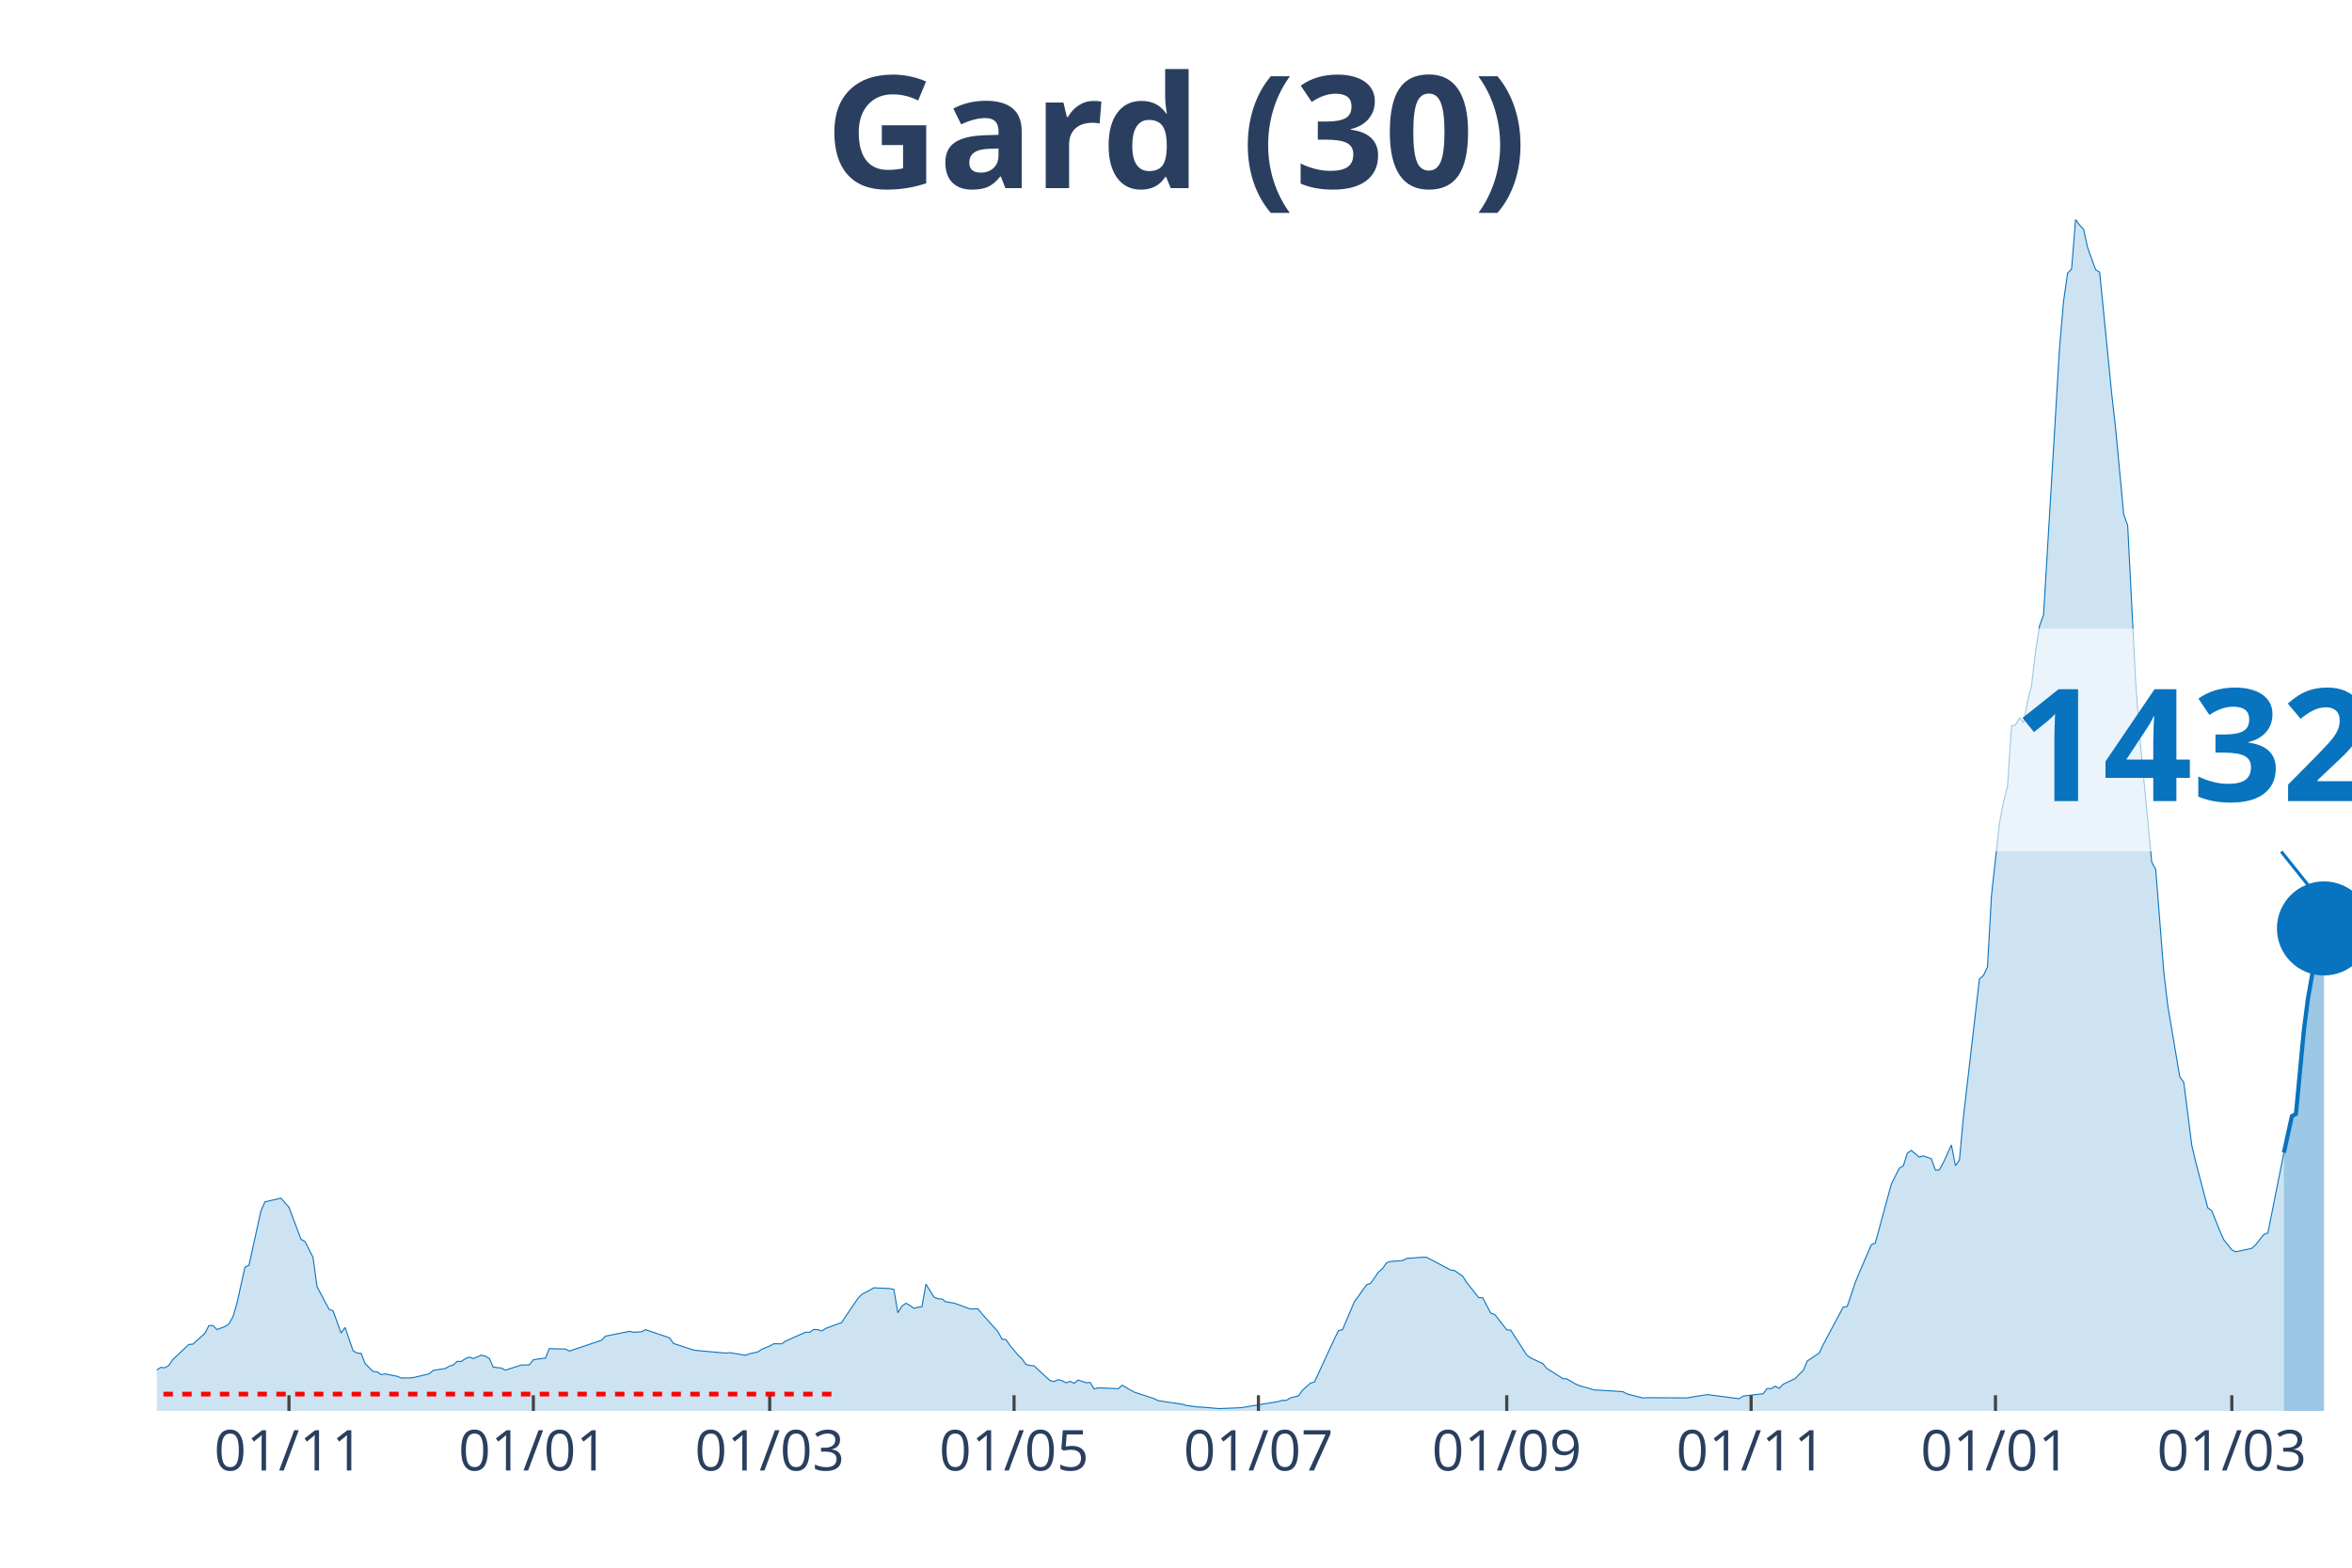
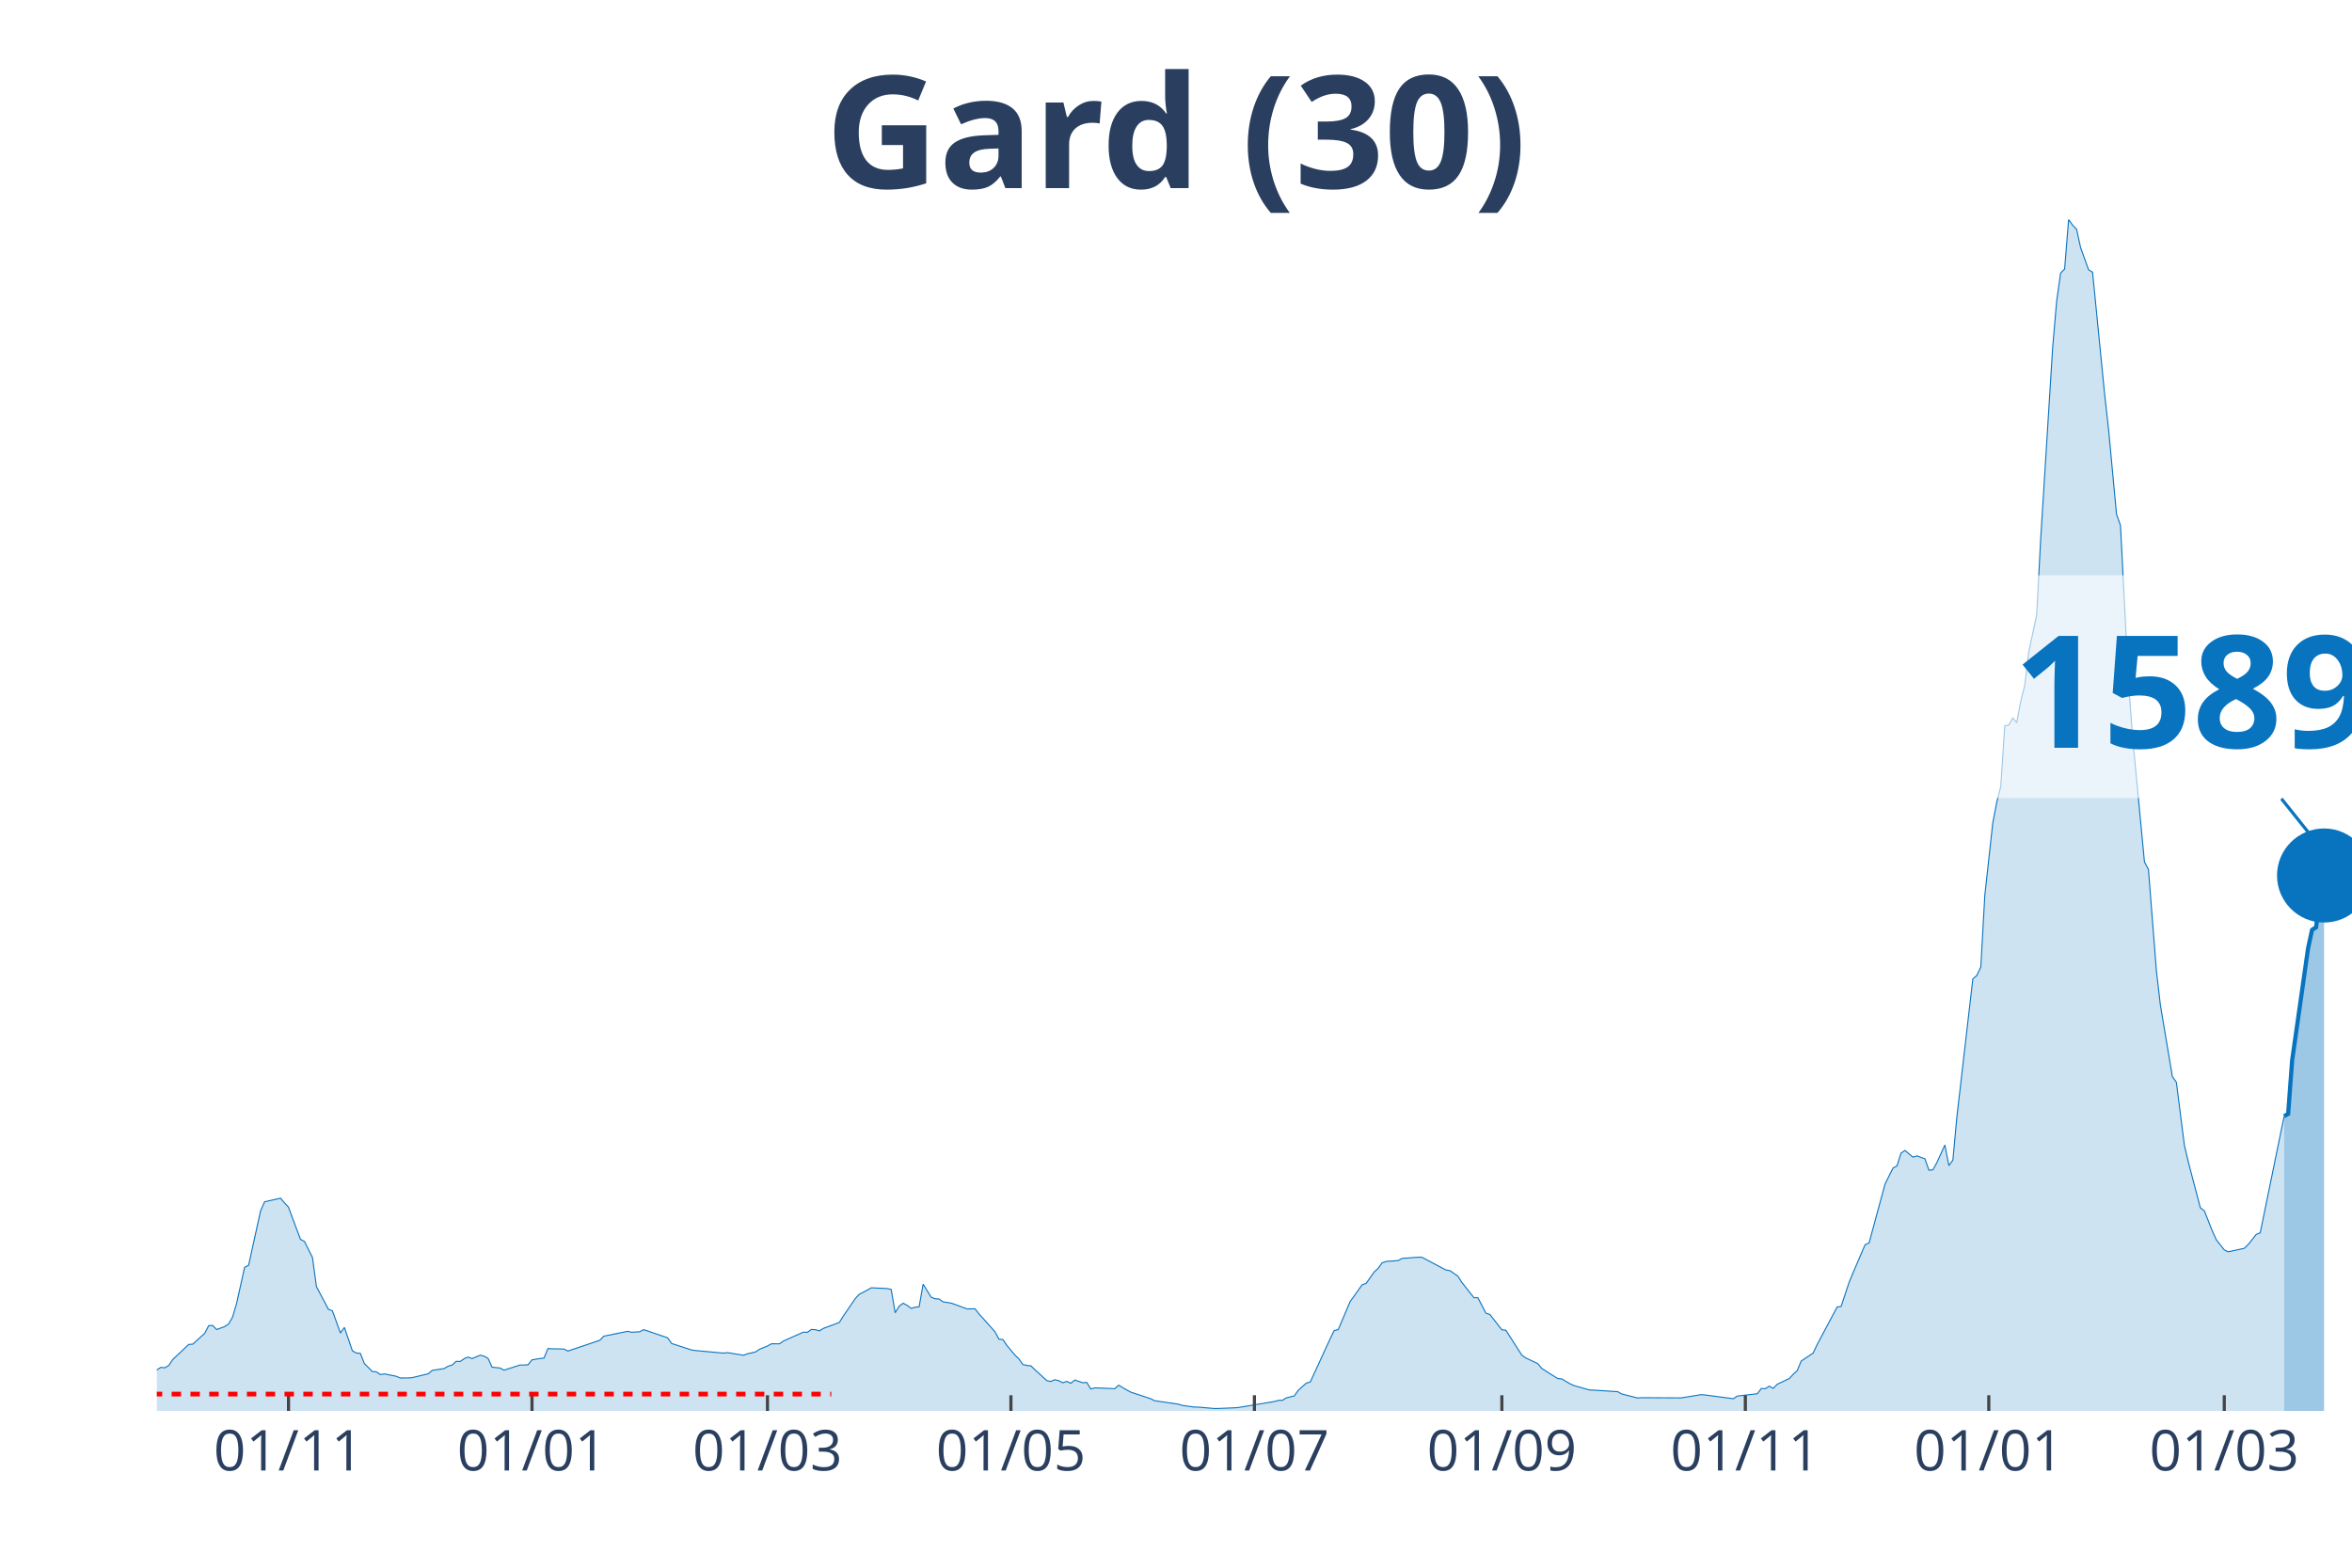
<svg xmlns="http://www.w3.org/2000/svg" class="main-svg" width="1125" height="750" style="" viewBox="0 0 750 500">
  <rect x="0" y="0" width="750" height="500" style="fill: rgb(0, 0, 0); fill-opacity: 0;" />
-   <defs id="defs-09ddb9">
+   <defs id="defs-a2aa6d">
    <g class="clips">
-       <clipPath id="clip09ddb9xyplot" class="plotclip">
+       <clipPath id="clipa2aa6dxyplot" class="plotclip">
        <rect width="700" height="380" />
      </clipPath>
-       <clipPath class="axesclip" id="clip09ddb9x">
+       <clipPath class="axesclip" id="clipa2aa6dx">
        <rect x="50" y="0" width="700" height="500" />
      </clipPath>
-       <clipPath class="axesclip" id="clip09ddb9y">
+       <clipPath class="axesclip" id="clipa2aa6dy">
        <rect x="0" y="70" width="750" height="380" />
      </clipPath>
-       <clipPath class="axesclip" id="clip09ddb9xy">
+       <clipPath class="axesclip" id="clipa2aa6dxy">
        <rect x="50" y="70" width="700" height="380" />
      </clipPath>
    </g>
    <g class="gradients" />
  </defs>
  <g class="bglayer">
    <rect class="bg" x="50" y="70" width="700" height="380" style="fill: rgb(0, 0, 0); fill-opacity: 0; stroke-width: 0;" />
  </g>
  <g class="layer-below">
    <g class="imagelayer" />
    <g class="shapelayer" />
  </g>
  <g class="cartesianlayer">
    <g class="subplot xy">
      <g class="layer-subplot">
        <g class="shapelayer" />
        <g class="imagelayer" />
      </g>
      <g class="gridlayer">
        <g class="x">
-           <path class="xgrid crisp" transform="translate(92.15,0)" d="M0,70v380" style="stroke: rgb(255, 255, 255); stroke-opacity: 1; stroke-width: 1px;" />
-           <path class="xgrid crisp" transform="translate(170.07,0)" d="M0,70v380" style="stroke: rgb(255, 255, 255); stroke-opacity: 1; stroke-width: 1px;" />
-           <path class="xgrid crisp" transform="translate(245.44,0)" d="M0,70v380" style="stroke: rgb(255, 255, 255); stroke-opacity: 1; stroke-width: 1px;" />
-           <path class="xgrid crisp" transform="translate(323.36,0)" d="M0,70v380" style="stroke: rgb(255, 255, 255); stroke-opacity: 1; stroke-width: 1px;" />
-           <path class="xgrid crisp" transform="translate(401.28,0)" d="M0,70v380" style="stroke: rgb(255, 255, 255); stroke-opacity: 1; stroke-width: 1px;" />
-           <path class="xgrid crisp" transform="translate(480.47,0)" d="M0,70v380" style="stroke: rgb(255, 255, 255); stroke-opacity: 1; stroke-width: 1px;" />
-           <path class="xgrid crisp" transform="translate(558.39,0)" d="M0,70v380" style="stroke: rgb(255, 255, 255); stroke-opacity: 1; stroke-width: 1px;" />
-           <path class="xgrid crisp" transform="translate(636.31,0)" d="M0,70v380" style="stroke: rgb(255, 255, 255); stroke-opacity: 1; stroke-width: 1px;" />
-           <path class="xgrid crisp" transform="translate(711.68,0)" d="M0,70v380" style="stroke: rgb(255, 255, 255); stroke-opacity: 1; stroke-width: 1px;" />
+           <path class="xgrid crisp" transform="translate(92,0)" d="M0,70v380" style="stroke: rgb(255, 255, 255); stroke-opacity: 1; stroke-width: 1px;" />
+           <path class="xgrid crisp" transform="translate(169.64,0)" d="M0,70v380" style="stroke: rgb(255, 255, 255); stroke-opacity: 1; stroke-width: 1px;" />
+           <path class="xgrid crisp" transform="translate(244.73,0)" d="M0,70v380" style="stroke: rgb(255, 255, 255); stroke-opacity: 1; stroke-width: 1px;" />
+           <path class="xgrid crisp" transform="translate(322.36,0)" d="M0,70v380" style="stroke: rgb(255, 255, 255); stroke-opacity: 1; stroke-width: 1px;" />
+           <path class="xgrid crisp" transform="translate(400,0)" d="M0,70v380" style="stroke: rgb(255, 255, 255); stroke-opacity: 1; stroke-width: 1px;" />
+           <path class="xgrid crisp" transform="translate(478.91,0)" d="M0,70v380" style="stroke: rgb(255, 255, 255); stroke-opacity: 1; stroke-width: 1px;" />
+           <path class="xgrid crisp" transform="translate(556.55,0)" d="M0,70v380" style="stroke: rgb(255, 255, 255); stroke-opacity: 1; stroke-width: 1px;" />
+           <path class="xgrid crisp" transform="translate(634.18,0)" d="M0,70v380" style="stroke: rgb(255, 255, 255); stroke-opacity: 1; stroke-width: 1px;" />
+           <path class="xgrid crisp" transform="translate(709.27,0)" d="M0,70v380" style="stroke: rgb(255, 255, 255); stroke-opacity: 1; stroke-width: 1px;" />
        </g>
        <g class="y" />
      </g>
      <g class="zerolinelayer" />
      <path class="xlines-below" />
      <path class="ylines-below" />
      <g class="overlines-below" />
      <g class="xaxislayer-below" />
      <g class="yaxislayer-below" />
      <g class="overaxes-below" />
-       <g class="plot" transform="translate(50, 70)" clip-path="url('#clip09ddb9xyplot')">
+       <g class="plot" transform="translate(50, 70)" clip-path="url('#clipa2aa6dxyplot')">
        <g class="scatterlayer mlayer">
-           <g class="trace scatter tracecaee82" style="stroke-miterlimit: 2;">
+           <g class="trace scatter traced590eb" style="stroke-miterlimit: 2;">
            <g class="fills">
              <g>
-                 <path class="js-fill" d="M678.28,380L-173.72,380L-173.72,379.01L-155.84,379.57L-154.56,379.66L-141.79,378.15L-140.51,378.16L-77.92,378.82L-76.64,378.79L-35.77,372.65L-34.49,372.45L-19.16,370.58L-17.88,370.08L-11.5,368.24L-10.22,368.37L-7.66,368.6L-6.39,368.4L-2.55,368.93L-1.28,367.77L1.28,366.11L2.55,366.24L3.83,365.5L5.11,363.61L10.22,358.8L11.5,358.71L15.33,355.26L16.61,352.8L17.88,352.74L19.16,354.05L21.72,353.1L22.99,352.27L24.27,350.02L25.55,345.7L28.1,334.18L29.38,333.57L33.21,316.2L34.49,313.3L39.6,312.15L40.88,313.65L42.15,315.02L43.43,318.48L45.99,325.27L47.26,325.96L49.82,331.06L51.09,340.36L54.93,347.58L56.2,348.06L58.76,355.15L60.04,353.37L62.59,360.81L63.87,361.54L65.15,361.64L66.42,364.87L68.98,367.44L70.26,367.53L71.53,368.4L72.81,368.2L76.64,368.95L77.92,369.49L80.47,369.48L81.75,369.38L86.86,368.16L88.14,367.07L91.97,366.48L93.25,365.73L94.53,365.36L95.8,364.18L97.08,364.24L98.36,363.34L99.64,362.83L100.91,363.31L103.47,362.23L104.74,362.53L106.02,363.25L107.3,366.05L109.85,366.32L111.13,367L116.24,365.36L117.52,365.36L118.8,365.29L120.07,363.71L122.63,363.29L123.91,363.16L125.18,360.11L126.46,360.18L130.29,360.26L131.57,360.91L141.79,357.47L143.07,356.15L150.73,354.61L152.01,354.91L154.56,354.75L155.84,354.08L163.5,356.69L164.78,358.5L171.17,360.57L172.45,360.75L181.39,361.56L182.66,361.41L187.77,362.25L189.05,361.77L191.61,361.2L192.88,360.35L195.44,359.29L196.72,358.59L199.27,358.6L200.55,357.71L206.93,354.87L208.21,354.94L209.49,354.01L210.77,354.09L212.04,354.48L213.32,353.69L218.43,351.78L219.71,349.76L223.54,344.16L224.82,342.8L227.37,341.48L228.65,340.73L233.76,340.97L235.04,341.26L236.31,348.7L237.59,346.59L238.87,345.65L240.15,346.33L241.42,347.3L242.7,346.92L243.98,346.79L245.26,339.57L247.81,343.7L249.09,344.22L250.36,344.3L251.64,345.21L254.2,345.61L255.47,346.05L259.31,347.46L260.58,347.45L261.86,347.43L263.14,349.04L268.25,354.75L269.53,357.12L270.8,357.24L272.08,359.13L274.64,362.19L275.91,363.41L277.19,365.2L278.47,365.49L279.74,365.62L281.02,366.84L284.85,370.34L286.13,370.61L287.41,370.04L288.69,370.37L289.96,371.03L291.24,370.56L292.52,371.19L293.8,370.15L296.35,371.01L297.63,370.91L298.91,373L300.18,372.64L304.01,372.79L305.29,372.85L306.57,372.92L307.85,371.8L310.4,373.3L311.68,374L318.07,376.1L319.34,376.74L327.01,377.86L328.28,378.26L332.12,378.77L333.39,378.79L338.5,379.24L339.78,379.22L344.89,379.01L346.17,378.91L357.66,377L358.94,376.63L360.22,376.63L361.5,375.84L364.05,375.21L365.33,373.4L367.88,371.14L369.16,370.77L374.27,359.7L375.55,356.95L376.82,354.37L378.1,354.08L381.93,345.06L383.21,343.34L385.77,339.75L387.04,339.32L389.6,335.69L390.88,334.56L392.15,332.75L393.43,332.32L397.26,332.05L398.54,331.36L403.65,330.98L404.93,331L412.59,335.06L413.87,335.26L416.42,337.04L417.7,339.04L421.53,343.89L422.81,343.9L425.36,348.82L426.64,349.24L430.47,354.12L431.75,354.26L436.86,362.2L438.14,363.12L441.97,364.9L443.25,366.46L448.36,369.68L449.64,369.78L452.19,371.3L453.47,371.89L458.58,373.34L459.85,373.37L467.52,373.86L468.8,374.57L473.91,375.88L475.18,375.78L487.96,375.85L489.23,375.62L494.34,374.8L495.62,374.93L504.56,376.11L505.84,375.26L512.23,374.52L513.5,372.85L514.78,372.91L516.06,372.11L517.34,372.79L518.61,371.49L522.45,369.67L523.72,368.32L525,367.14L526.28,364.1L530.11,361.54L531.39,358.83L537.77,346.86L539.05,346.67L541.61,338.99L542.88,335.92L546.72,326.99L547.99,326.45L553.1,307.66L554.38,305.09L555.66,302.56L556.93,301.83L558.21,297.79L559.49,296.92L562.04,299.06L563.32,298.65L565.88,299.59L567.15,303.22L568.43,303.12L569.71,300.76L572.26,295.19L573.54,301.76L574.82,300.02L576.09,286.27L581.2,242.21L582.48,241.12L583.76,238.38L585.04,215.58L587.59,192.48L588.87,185.8L590.15,180.84L591.42,161.5L592.7,161.23L593.98,158.98L595.26,160.47L596.53,153.72L597.81,148.61L599.09,137.98L600.36,129.59L601.64,126.15L606.75,40.82L608.03,26.04L609.31,17.08L610.58,15.82L611.86,0L613.14,1.81L614.42,3.13L615.69,8.96L618.25,16.03L619.53,16.81L623.36,55.43L624.64,66.81L627.19,94.01L628.47,97.59L631.02,147.55L632.3,164.73L636.13,204.91L637.41,207.3L639.96,239.76L641.24,250.65L645.07,273.38L646.35,275.18L648.91,295.27L650.18,300.66L654.01,315.21L655.29,316.17L657.85,322.59L659.12,325.41L661.68,328.64L662.96,329.25L668.07,328.14L669.34,326.92L671.9,323.71L673.18,323.2L678.28,297.64" style="fill: rgb(8, 115, 191); fill-opacity: 0.2; stroke-width: 0;" />
+                 <path class="js-fill" d="M678.36,380L-173.09,380L-173.09,379.01L-155.27,379.57L-154,379.66L-141.27,378.15L-140,378.16L-77.64,378.82L-76.36,378.79L-34.36,372.45L-33.09,372.31L-17.82,370.08L-16.55,369.65L-14,368.7L-12.73,368.32L-5.09,368.6L-3.82,368.72L-2.55,368.93L-1.27,367.77L1.27,366.11L2.55,366.24L3.82,365.5L5.09,363.61L10.18,358.8L11.45,358.71L15.27,355.26L16.55,352.8L17.82,352.74L19.09,354.05L21.64,353.1L22.91,352.27L24.18,350.02L25.45,345.7L28,334.18L29.27,333.57L33.09,316.2L34.36,313.3L39.45,312.15L40.73,313.65L42,315.02L43.27,318.48L45.82,325.27L47.09,325.96L49.64,331.06L50.91,340.36L54.73,347.58L56,348.06L58.55,355.15L59.82,353.37L62.36,360.81L63.64,361.54L64.91,361.64L66.18,364.87L68.73,367.44L70,367.53L71.27,368.4L72.55,368.2L76.36,368.95L77.64,369.49L80.18,369.48L81.45,369.38L86.55,368.16L87.82,367.07L91.64,366.48L92.91,365.73L94.18,365.36L95.45,364.18L96.73,364.24L98,363.34L99.27,362.83L100.55,363.31L103.09,362.23L104.36,362.53L105.64,363.25L106.91,366.05L109.45,366.32L110.73,367L115.82,365.36L117.09,365.36L118.36,365.29L119.64,363.71L122.18,363.29L123.45,363.16L124.73,360.11L126,360.18L129.82,360.26L131.09,360.91L141.27,357.47L142.55,356.15L150.18,354.61L151.45,354.91L154,354.75L155.27,354.08L162.91,356.69L164.18,358.5L170.55,360.57L171.82,360.75L180.73,361.56L182,361.41L187.09,362.25L188.36,361.77L190.91,361.2L192.18,360.35L194.73,359.29L196,358.59L198.55,358.6L199.82,357.71L206.18,354.87L207.45,354.94L208.73,354.01L210,354.09L211.27,354.48L212.55,353.69L217.64,351.78L218.91,349.76L222.73,344.16L224,342.8L226.55,341.48L227.82,340.73L232.91,340.97L234.18,341.26L235.45,348.7L236.73,346.59L238,345.65L239.27,346.33L240.55,347.3L241.82,346.92L243.09,346.79L244.36,339.57L246.91,343.7L248.18,344.22L249.45,344.3L250.73,345.21L253.27,345.61L254.55,346.05L258.36,347.46L259.64,347.45L260.91,347.43L262.18,349.04L267.27,354.75L268.55,357.12L269.82,357.24L271.09,359.13L273.64,362.19L274.91,363.41L276.18,365.2L277.45,365.49L278.73,365.62L280,366.84L283.82,370.34L285.09,370.61L286.36,370.04L287.64,370.37L288.91,371.03L290.18,370.56L291.45,371.19L292.73,370.15L295.27,371.01L296.55,370.91L297.82,373L299.09,372.64L302.91,372.79L304.18,372.85L305.45,372.92L306.73,371.8L309.27,373.3L310.55,374L316.91,376.1L318.18,376.74L325.82,377.86L327.09,378.26L330.91,378.77L332.18,378.79L337.27,379.24L338.55,379.22L343.64,379.01L344.91,378.91L356.36,377L357.64,376.63L358.91,376.63L360.18,375.84L362.73,375.21L364,373.4L366.55,371.14L367.82,370.77L372.91,359.7L374.18,356.95L375.45,354.37L376.73,354.08L380.55,345.06L381.82,343.34L384.36,339.75L385.64,339.32L388.18,335.69L389.45,334.56L390.73,332.75L392,332.32L395.82,332.05L397.09,331.36L402.18,330.98L403.45,331L411.09,335.06L412.36,335.26L414.91,337.04L416.18,339.04L420,343.89L421.27,343.9L423.82,348.82L425.09,349.24L428.91,354.12L430.18,354.26L435.27,362.2L436.55,363.12L440.36,364.9L441.64,366.46L446.73,369.68L448,369.78L450.55,371.3L451.82,371.89L456.91,373.34L458.18,373.37L465.82,373.86L467.09,374.57L472.18,375.88L473.45,375.78L486.18,375.85L487.45,375.62L492.55,374.8L493.82,374.93L502.73,376.11L504,375.26L510.36,374.52L511.64,372.85L512.91,372.91L514.18,372.11L515.45,372.79L516.73,371.49L520.55,369.67L521.82,368.32L523.09,367.14L524.36,364.1L528.18,361.54L529.45,358.83L535.82,346.86L537.09,346.67L539.64,338.99L540.91,335.92L544.73,326.99L546,326.45L551.09,307.66L552.36,305.09L553.64,302.56L554.91,301.83L556.18,297.79L557.45,296.92L560,299.06L561.27,298.65L563.82,299.59L565.09,303.22L566.36,303.12L567.64,300.76L570.18,295.19L571.45,301.76L572.73,300.02L574,286.27L579.09,242.21L580.36,241.12L581.64,238.38L582.91,215.58L585.45,192.48L586.73,185.8L588,180.84L589.27,161.5L590.55,161.23L591.82,158.98L593.09,160.47L594.36,153.72L595.64,148.61L596.91,137.98L599.45,126.15L600.73,101.89L604.55,40.82L605.82,26.04L607.09,17.08L608.36,15.82L609.64,0L610.91,1.81L612.18,3.13L613.45,8.96L616,16.03L617.27,16.81L621.09,55.43L622.36,66.81L624.91,94.01L626.18,97.59L628.73,147.55L630,164.73L633.82,204.91L635.09,207.3L637.64,239.76L638.91,250.65L642.73,273.38L644,275.18L646.55,295.27L647.82,300.66L651.64,315.21L652.91,316.17L655.45,322.59L656.73,325.41L659.27,328.64L660.55,329.25L665.64,328.14L666.91,326.92L669.45,323.71L670.73,323.2L678.36,285.97" style="fill: rgb(8, 115, 191); fill-opacity: 0.2; stroke-width: 0;" />
              </g>
            </g>
            <g class="errorbars" />
            <g class="lines">
-               <path class="js-line" d="M-173.72,379.01L-155.84,379.57L-154.56,379.66L-141.79,378.15L-140.51,378.16L-77.92,378.82L-76.64,378.79L-35.77,372.65L-34.49,372.45L-19.16,370.58L-17.88,370.08L-11.5,368.24L-10.22,368.37L-7.66,368.6L-6.39,368.4L-2.55,368.93L-1.28,367.77L1.28,366.11L2.55,366.24L3.83,365.5L5.11,363.61L10.22,358.8L11.5,358.71L15.33,355.26L16.61,352.8L17.88,352.74L19.16,354.05L21.72,353.1L22.99,352.27L24.27,350.02L25.55,345.7L28.1,334.18L29.38,333.57L33.21,316.2L34.49,313.3L39.6,312.15L40.88,313.65L42.15,315.02L43.43,318.48L45.99,325.27L47.26,325.96L49.82,331.06L51.09,340.36L54.93,347.58L56.2,348.06L58.76,355.15L60.04,353.37L62.59,360.81L63.87,361.54L65.15,361.64L66.42,364.87L68.98,367.44L70.26,367.53L71.53,368.4L72.81,368.2L76.64,368.95L77.92,369.49L80.47,369.48L81.75,369.38L86.86,368.16L88.14,367.07L91.97,366.48L93.25,365.73L94.53,365.36L95.8,364.18L97.08,364.24L98.36,363.34L99.64,362.83L100.91,363.31L103.47,362.23L104.74,362.53L106.02,363.25L107.3,366.05L109.85,366.32L111.13,367L116.24,365.36L117.52,365.36L118.8,365.29L120.07,363.71L122.63,363.29L123.91,363.16L125.18,360.11L126.46,360.18L130.29,360.26L131.57,360.91L141.79,357.47L143.07,356.15L150.73,354.61L152.01,354.91L154.56,354.75L155.84,354.08L163.5,356.69L164.78,358.5L171.17,360.57L172.45,360.75L181.39,361.56L182.66,361.41L187.77,362.25L189.05,361.77L191.61,361.2L192.88,360.35L195.44,359.29L196.72,358.59L199.27,358.6L200.55,357.71L206.93,354.87L208.21,354.94L209.49,354.01L210.77,354.09L212.04,354.48L213.32,353.69L218.43,351.78L219.71,349.76L223.54,344.16L224.82,342.8L227.37,341.48L228.65,340.73L233.76,340.97L235.04,341.26L236.31,348.7L237.59,346.59L238.87,345.65L240.15,346.33L241.42,347.3L242.7,346.92L243.98,346.79L245.26,339.57L247.81,343.7L249.09,344.22L250.36,344.3L251.64,345.21L254.2,345.61L255.47,346.05L259.31,347.46L260.58,347.45L261.86,347.43L263.14,349.04L268.25,354.75L269.53,357.12L270.8,357.24L272.08,359.13L274.64,362.19L275.91,363.41L277.19,365.2L278.47,365.49L279.74,365.62L281.02,366.84L284.85,370.34L286.13,370.61L287.41,370.04L288.69,370.37L289.96,371.03L291.24,370.56L292.52,371.19L293.8,370.15L296.35,371.01L297.63,370.91L298.91,373L300.18,372.64L304.01,372.79L305.29,372.85L306.57,372.92L307.85,371.8L310.4,373.3L311.68,374L318.07,376.1L319.34,376.74L327.01,377.86L328.28,378.26L332.12,378.77L333.39,378.79L338.5,379.24L339.78,379.22L344.89,379.01L346.17,378.91L357.66,377L358.94,376.63L360.22,376.63L361.5,375.84L364.05,375.21L365.33,373.4L367.88,371.14L369.16,370.77L374.27,359.7L375.55,356.95L376.82,354.37L378.1,354.08L381.93,345.06L383.21,343.34L385.77,339.75L387.04,339.32L389.6,335.69L390.88,334.56L392.15,332.75L393.43,332.32L397.26,332.05L398.54,331.36L403.65,330.98L404.93,331L412.59,335.06L413.87,335.26L416.42,337.04L417.7,339.04L421.53,343.89L422.81,343.9L425.36,348.82L426.64,349.24L430.47,354.12L431.75,354.26L436.86,362.2L438.14,363.12L441.97,364.9L443.25,366.46L448.36,369.68L449.64,369.78L452.19,371.3L453.47,371.89L458.58,373.34L459.85,373.37L467.52,373.86L468.8,374.57L473.91,375.88L475.18,375.78L487.96,375.85L489.23,375.62L494.34,374.8L495.62,374.93L504.56,376.11L505.84,375.26L512.23,374.52L513.5,372.85L514.78,372.91L516.06,372.11L517.34,372.79L518.61,371.49L522.45,369.67L523.72,368.32L525,367.14L526.28,364.1L530.11,361.54L531.39,358.83L537.77,346.86L539.05,346.67L541.61,338.99L542.88,335.92L546.72,326.99L547.99,326.45L553.1,307.66L554.38,305.09L555.66,302.56L556.93,301.83L558.21,297.79L559.49,296.92L562.04,299.06L563.32,298.65L565.88,299.59L567.15,303.22L568.43,303.12L569.71,300.76L572.26,295.19L573.54,301.76L574.82,300.02L576.09,286.27L581.2,242.21L582.48,241.12L583.76,238.38L585.04,215.58L587.59,192.48L588.87,185.8L590.15,180.84L591.42,161.5L592.7,161.23L593.98,158.98L595.26,160.47L596.53,153.72L597.81,148.61L599.09,137.98L600.36,129.59L601.64,126.15L606.75,40.82L608.03,26.04L609.31,17.08L610.58,15.82L611.86,0L613.14,1.81L614.42,3.13L615.69,8.96L618.25,16.03L619.53,16.81L623.36,55.43L624.64,66.81L627.19,94.01L628.47,97.59L631.02,147.55L632.3,164.73L636.13,204.91L637.41,207.3L639.96,239.76L641.24,250.65L645.07,273.38L646.35,275.18L648.91,295.27L650.18,300.66L654.01,315.21L655.29,316.17L657.85,322.59L659.12,325.41L661.68,328.64L662.96,329.25L668.07,328.14L669.34,326.92L671.9,323.71L673.18,323.2L678.28,297.64" style="vector-effect: non-scaling-stroke; fill: none; stroke: rgb(8, 115, 191); stroke-opacity: 1; stroke-width: 0.5px; opacity: 1;" />
+               <path class="js-line" d="M-173.09,379.01L-155.27,379.57L-154,379.66L-141.27,378.15L-140,378.16L-77.64,378.82L-76.36,378.79L-34.36,372.45L-33.09,372.31L-17.82,370.08L-16.55,369.65L-14,368.7L-12.73,368.32L-5.09,368.6L-3.82,368.72L-2.55,368.93L-1.27,367.77L1.27,366.11L2.55,366.24L3.82,365.5L5.09,363.61L10.18,358.8L11.45,358.71L15.27,355.26L16.55,352.8L17.82,352.74L19.09,354.05L21.64,353.1L22.91,352.27L24.18,350.02L25.45,345.7L28,334.18L29.27,333.57L33.09,316.2L34.36,313.3L39.45,312.15L40.73,313.65L42,315.02L43.27,318.48L45.82,325.27L47.09,325.96L49.64,331.06L50.91,340.36L54.73,347.58L56,348.06L58.55,355.15L59.82,353.37L62.36,360.81L63.64,361.54L64.91,361.64L66.18,364.87L68.73,367.44L70,367.53L71.27,368.4L72.55,368.2L76.36,368.95L77.64,369.49L80.18,369.48L81.45,369.38L86.55,368.16L87.82,367.07L91.64,366.48L92.91,365.73L94.18,365.36L95.45,364.18L96.73,364.24L98,363.34L99.27,362.83L100.55,363.31L103.09,362.23L104.36,362.53L105.64,363.25L106.91,366.05L109.45,366.32L110.73,367L115.82,365.36L117.09,365.36L118.36,365.29L119.64,363.71L122.18,363.29L123.45,363.16L124.73,360.11L126,360.18L129.82,360.26L131.09,360.91L141.27,357.47L142.55,356.15L150.18,354.61L151.45,354.91L154,354.75L155.27,354.08L162.91,356.69L164.18,358.5L170.55,360.57L171.82,360.75L180.73,361.56L182,361.41L187.09,362.25L188.36,361.77L190.91,361.2L192.18,360.35L194.73,359.29L196,358.59L198.55,358.6L199.82,357.71L206.18,354.87L207.45,354.94L208.73,354.01L210,354.09L211.27,354.48L212.55,353.69L217.64,351.78L218.91,349.76L222.73,344.16L224,342.8L226.55,341.48L227.82,340.73L232.91,340.97L234.18,341.26L235.45,348.7L236.73,346.59L238,345.65L239.27,346.33L240.55,347.3L241.82,346.92L243.09,346.79L244.36,339.57L246.91,343.7L248.18,344.22L249.45,344.3L250.73,345.21L253.27,345.61L254.55,346.05L258.36,347.46L259.64,347.45L260.91,347.43L262.18,349.04L267.27,354.75L268.55,357.12L269.82,357.24L271.09,359.13L273.64,362.19L274.91,363.41L276.18,365.2L277.45,365.49L278.73,365.62L280,366.84L283.82,370.34L285.09,370.61L286.36,370.04L287.64,370.37L288.91,371.03L290.18,370.56L291.45,371.19L292.73,370.15L295.27,371.01L296.55,370.91L297.82,373L299.09,372.64L302.91,372.79L304.18,372.85L305.45,372.92L306.73,371.8L309.27,373.3L310.55,374L316.91,376.1L318.18,376.74L325.82,377.86L327.09,378.26L330.91,378.77L332.18,378.79L337.27,379.24L338.55,379.22L343.64,379.01L344.91,378.91L356.36,377L357.64,376.63L358.91,376.63L360.18,375.84L362.73,375.21L364,373.4L366.55,371.14L367.82,370.77L372.91,359.7L374.18,356.95L375.45,354.37L376.73,354.08L380.55,345.06L381.82,343.34L384.36,339.75L385.64,339.32L388.18,335.69L389.45,334.56L390.73,332.75L392,332.32L395.82,332.05L397.09,331.36L402.18,330.98L403.45,331L411.09,335.06L412.36,335.26L414.91,337.04L416.18,339.04L420,343.89L421.27,343.9L423.82,348.82L425.09,349.24L428.91,354.12L430.18,354.26L435.27,362.2L436.55,363.12L440.36,364.9L441.64,366.46L446.73,369.68L448,369.78L450.55,371.3L451.82,371.89L456.91,373.34L458.18,373.37L465.82,373.86L467.09,374.57L472.18,375.88L473.45,375.78L486.18,375.85L487.45,375.62L492.55,374.8L493.82,374.93L502.73,376.11L504,375.26L510.36,374.52L511.64,372.85L512.91,372.91L514.18,372.11L515.45,372.79L516.73,371.49L520.55,369.67L521.82,368.32L523.09,367.14L524.36,364.1L528.18,361.54L529.45,358.83L535.82,346.86L537.09,346.67L539.64,338.99L540.91,335.92L544.73,326.99L546,326.45L551.09,307.66L552.36,305.09L553.64,302.56L554.91,301.83L556.18,297.79L557.45,296.92L560,299.06L561.27,298.65L563.82,299.59L565.09,303.22L566.36,303.12L567.64,300.76L570.18,295.19L571.45,301.76L572.73,300.02L574,286.27L579.09,242.21L580.36,241.12L581.64,238.38L582.91,215.58L585.45,192.48L586.73,185.8L588,180.84L589.27,161.5L590.55,161.23L591.82,158.98L593.09,160.47L594.36,153.72L595.64,148.61L596.91,137.98L599.45,126.15L600.73,101.89L604.55,40.82L605.82,26.04L607.09,17.08L608.36,15.82L609.64,0L610.91,1.81L612.18,3.13L613.45,8.96L616,16.03L617.27,16.81L621.09,55.43L622.36,66.81L624.91,94.01L626.18,97.59L628.73,147.55L630,164.73L633.82,204.91L635.09,207.3L637.64,239.76L638.91,250.65L642.73,273.38L644,275.18L646.55,295.27L647.82,300.66L651.64,315.21L652.91,316.17L655.45,322.59L656.73,325.41L659.27,328.64L660.55,329.25L665.64,328.14L666.91,326.92L669.45,323.71L670.73,323.2L678.36,285.97" style="vector-effect: non-scaling-stroke; fill: none; stroke: rgb(8, 115, 191); stroke-opacity: 1; stroke-width: 0.5px; opacity: 1;" />
            </g>
            <g class="points" />
            <g class="text" />
          </g>
-           <g class="trace scatter tracea0bfb5" style="stroke-miterlimit: 2;">
+           <g class="trace scatter traceacb3e0" style="stroke-miterlimit: 2;">
            <g class="fills">
              <g>
-                 <path class="js-fill" d="M691.06,380L678.28,380L678.28,297.64L680.84,285.99L682.12,285.3L684.67,258.44L685.95,248.5L689.78,226.82L691.06,226.11" style="fill: rgb(8, 115, 191); fill-opacity: 0.4; stroke-width: 0;" />
+                 <path class="js-fill" d="M691.09,380L678.36,380L678.36,285.97L679.64,285.28L680.91,268.2L686,232.41L687.27,226.56L688.55,225.75L689.82,215.01L691.09,209.23" style="fill: rgb(8, 115, 191); fill-opacity: 0.4; stroke-width: 0;" />
              </g>
            </g>
            <g class="errorbars" />
            <g class="lines">
-               <path class="js-line" d="M678.28,297.64L680.84,285.99L682.12,285.3L684.67,258.44L685.95,248.5L689.78,226.82L691.06,226.11" style="vector-effect: non-scaling-stroke; fill: none; stroke: rgb(8, 115, 191); stroke-opacity: 1; stroke-width: 2px; opacity: 1;" />
+               <path class="js-line" d="M678.36,285.97L679.64,285.28L680.91,268.2L686,232.41L687.27,226.56L688.55,225.75L689.82,215.01L691.09,209.23" style="vector-effect: non-scaling-stroke; fill: none; stroke: rgb(8, 115, 191); stroke-opacity: 1; stroke-width: 2px; opacity: 1;" />
            </g>
            <g class="points" />
            <g class="text" />
          </g>
-           <g class="trace scatter trace0fbfc0" style="stroke-miterlimit: 2; opacity: 1;">
+           <g class="trace scatter traced1e451" style="stroke-miterlimit: 2; opacity: 1;">
            <g class="fills" />
            <g class="errorbars" />
            <g class="lines" />
            <g class="points">
-               <path class="point" transform="translate(691.06,226.11)" d="M15,0A15,15 0 1,1 0,-15A15,15 0 0,1 15,0Z" style="opacity: 1; stroke-width: 0px; fill: rgb(8, 115, 191); fill-opacity: 1;" />
+               <path class="point" transform="translate(691.09,209.23)" d="M15,0A15,15 0 1,1 0,-15A15,15 0 0,1 15,0Z" style="opacity: 1; stroke-width: 0px; fill: rgb(8, 115, 191); fill-opacity: 1;" />
            </g>
            <g class="text" />
          </g>
        </g>
      </g>
      <g class="overplot" />
      <path class="xlines-above crisp" style="fill: none; stroke-width: 1px; stroke: rgb(0, 0, 0); stroke-opacity: 0;" d="" />
      <path class="ylines-above crisp" style="fill: none;" d="M0,0" />
      <g class="overlines-above" />
      <g class="xaxislayer-above">
-         <path class="xtick ticks crisp" d="M0,450v-5" transform="translate(92.15,0)" style="stroke: rgb(68, 68, 68); stroke-opacity: 1; stroke-width: 1px;" />
-         <path class="xtick ticks crisp" d="M0,450v-5" transform="translate(170.07,0)" style="stroke: rgb(68, 68, 68); stroke-opacity: 1; stroke-width: 1px;" />
-         <path class="xtick ticks crisp" d="M0,450v-5" transform="translate(245.44,0)" style="stroke: rgb(68, 68, 68); stroke-opacity: 1; stroke-width: 1px;" />
-         <path class="xtick ticks crisp" d="M0,450v-5" transform="translate(323.36,0)" style="stroke: rgb(68, 68, 68); stroke-opacity: 1; stroke-width: 1px;" />
-         <path class="xtick ticks crisp" d="M0,450v-5" transform="translate(401.28,0)" style="stroke: rgb(68, 68, 68); stroke-opacity: 1; stroke-width: 1px;" />
-         <path class="xtick ticks crisp" d="M0,450v-5" transform="translate(480.47,0)" style="stroke: rgb(68, 68, 68); stroke-opacity: 1; stroke-width: 1px;" />
-         <path class="xtick ticks crisp" d="M0,450v-5" transform="translate(558.39,0)" style="stroke: rgb(68, 68, 68); stroke-opacity: 1; stroke-width: 1px;" />
-         <path class="xtick ticks crisp" d="M0,450v-5" transform="translate(636.31,0)" style="stroke: rgb(68, 68, 68); stroke-opacity: 1; stroke-width: 1px;" />
-         <path class="xtick ticks crisp" d="M0,450v-5" transform="translate(711.68,0)" style="stroke: rgb(68, 68, 68); stroke-opacity: 1; stroke-width: 1px;" />
+         <path class="xtick ticks crisp" d="M0,450v-5" transform="translate(92,0)" style="stroke: rgb(68, 68, 68); stroke-opacity: 1; stroke-width: 1px;" />
+         <path class="xtick ticks crisp" d="M0,450v-5" transform="translate(169.64,0)" style="stroke: rgb(68, 68, 68); stroke-opacity: 1; stroke-width: 1px;" />
+         <path class="xtick ticks crisp" d="M0,450v-5" transform="translate(244.73,0)" style="stroke: rgb(68, 68, 68); stroke-opacity: 1; stroke-width: 1px;" />
+         <path class="xtick ticks crisp" d="M0,450v-5" transform="translate(322.36,0)" style="stroke: rgb(68, 68, 68); stroke-opacity: 1; stroke-width: 1px;" />
+         <path class="xtick ticks crisp" d="M0,450v-5" transform="translate(400,0)" style="stroke: rgb(68, 68, 68); stroke-opacity: 1; stroke-width: 1px;" />
+         <path class="xtick ticks crisp" d="M0,450v-5" transform="translate(478.91,0)" style="stroke: rgb(68, 68, 68); stroke-opacity: 1; stroke-width: 1px;" />
+         <path class="xtick ticks crisp" d="M0,450v-5" transform="translate(556.55,0)" style="stroke: rgb(68, 68, 68); stroke-opacity: 1; stroke-width: 1px;" />
+         <path class="xtick ticks crisp" d="M0,450v-5" transform="translate(634.18,0)" style="stroke: rgb(68, 68, 68); stroke-opacity: 1; stroke-width: 1px;" />
+         <path class="xtick ticks crisp" d="M0,450v-5" transform="translate(709.27,0)" style="stroke: rgb(68, 68, 68); stroke-opacity: 1; stroke-width: 1px;" />
        <g class="xtick">
-           <text text-anchor="middle" x="0" y="469" transform="translate(92.15,0)" style="font-family: 'Open Sans', verdana, arial, sans-serif; font-size: 18px; fill: rgb(42, 63, 95); fill-opacity: 1; white-space: pre;">01/11</text>
+           <text text-anchor="middle" x="0" y="469" transform="translate(92,0)" style="font-family: 'Open Sans', verdana, arial, sans-serif; font-size: 18px; fill: rgb(42, 63, 95); fill-opacity: 1; white-space: pre;">01/11</text>
        </g>
        <g class="xtick">
-           <text text-anchor="middle" x="0" y="469" transform="translate(170.07,0)" style="font-family: 'Open Sans', verdana, arial, sans-serif; font-size: 18px; fill: rgb(42, 63, 95); fill-opacity: 1; white-space: pre;">01/01</text>
+           <text text-anchor="middle" x="0" y="469" transform="translate(169.64,0)" style="font-family: 'Open Sans', verdana, arial, sans-serif; font-size: 18px; fill: rgb(42, 63, 95); fill-opacity: 1; white-space: pre;">01/01</text>
        </g>
        <g class="xtick">
-           <text text-anchor="middle" x="0" y="469" transform="translate(245.44,0)" style="font-family: 'Open Sans', verdana, arial, sans-serif; font-size: 18px; fill: rgb(42, 63, 95); fill-opacity: 1; white-space: pre;">01/03</text>
+           <text text-anchor="middle" x="0" y="469" transform="translate(244.73,0)" style="font-family: 'Open Sans', verdana, arial, sans-serif; font-size: 18px; fill: rgb(42, 63, 95); fill-opacity: 1; white-space: pre;">01/03</text>
        </g>
        <g class="xtick">
-           <text text-anchor="middle" x="0" y="469" transform="translate(323.36,0)" style="font-family: 'Open Sans', verdana, arial, sans-serif; font-size: 18px; fill: rgb(42, 63, 95); fill-opacity: 1; white-space: pre;">01/05</text>
+           <text text-anchor="middle" x="0" y="469" transform="translate(322.36,0)" style="font-family: 'Open Sans', verdana, arial, sans-serif; font-size: 18px; fill: rgb(42, 63, 95); fill-opacity: 1; white-space: pre;">01/05</text>
        </g>
        <g class="xtick">
-           <text text-anchor="middle" x="0" y="469" transform="translate(401.28,0)" style="font-family: 'Open Sans', verdana, arial, sans-serif; font-size: 18px; fill: rgb(42, 63, 95); fill-opacity: 1; white-space: pre;">01/07</text>
+           <text text-anchor="middle" x="0" y="469" transform="translate(400,0)" style="font-family: 'Open Sans', verdana, arial, sans-serif; font-size: 18px; fill: rgb(42, 63, 95); fill-opacity: 1; white-space: pre;">01/07</text>
        </g>
        <g class="xtick">
-           <text text-anchor="middle" x="0" y="469" transform="translate(480.47,0)" style="font-family: 'Open Sans', verdana, arial, sans-serif; font-size: 18px; fill: rgb(42, 63, 95); fill-opacity: 1; white-space: pre;">01/09</text>
+           <text text-anchor="middle" x="0" y="469" transform="translate(478.91,0)" style="font-family: 'Open Sans', verdana, arial, sans-serif; font-size: 18px; fill: rgb(42, 63, 95); fill-opacity: 1; white-space: pre;">01/09</text>
        </g>
        <g class="xtick">
-           <text text-anchor="middle" x="0" y="469" transform="translate(558.39,0)" style="font-family: 'Open Sans', verdana, arial, sans-serif; font-size: 18px; fill: rgb(42, 63, 95); fill-opacity: 1; white-space: pre;">01/11</text>
+           <text text-anchor="middle" x="0" y="469" transform="translate(556.55,0)" style="font-family: 'Open Sans', verdana, arial, sans-serif; font-size: 18px; fill: rgb(42, 63, 95); fill-opacity: 1; white-space: pre;">01/11</text>
        </g>
        <g class="xtick">
-           <text text-anchor="middle" x="0" y="469" transform="translate(636.31,0)" style="font-family: 'Open Sans', verdana, arial, sans-serif; font-size: 18px; fill: rgb(42, 63, 95); fill-opacity: 1; white-space: pre;">01/01</text>
+           <text text-anchor="middle" x="0" y="469" transform="translate(634.18,0)" style="font-family: 'Open Sans', verdana, arial, sans-serif; font-size: 18px; fill: rgb(42, 63, 95); fill-opacity: 1; white-space: pre;">01/01</text>
        </g>
        <g class="xtick">
-           <text text-anchor="middle" x="0" y="469" transform="translate(711.68,0)" style="font-family: 'Open Sans', verdana, arial, sans-serif; font-size: 18px; fill: rgb(42, 63, 95); fill-opacity: 1; white-space: pre;">01/03</text>
+           <text text-anchor="middle" x="0" y="469" transform="translate(709.27,0)" style="font-family: 'Open Sans', verdana, arial, sans-serif; font-size: 18px; fill: rgb(42, 63, 95); fill-opacity: 1; white-space: pre;">01/03</text>
        </g>
      </g>
      <g class="yaxislayer-above" />
      <g class="overaxes-above" />
    </g>
  </g>
  <g class="polarlayer" />
  <g class="ternarylayer" />
  <g class="geolayer" />
  <g class="funnelarealayer" />
  <g class="pielayer" />
  <g class="treemaplayer" />
  <g class="sunburstlayer" />
  <g class="glimages" />
-   <defs id="topdefs-09ddb9">
+   <defs id="topdefs-a2aa6d">
    <g class="clips" />
  </defs>
  <g class="layer-above">
    <g class="imagelayer" />
    <g class="shapelayer">
-       <path data-index="0" fill-rule="evenodd" d="M-667.88,444.63L265.88,444.63" clip-path="url('#clip09ddb9xy')" style="opacity: 1; stroke: rgb(255, 0, 0); stroke-opacity: 1; fill: rgb(0, 0, 0); fill-opacity: 0; stroke-dasharray: 3px, 3px; stroke-width: 1.5px;" />
+       <path data-index="0" fill-rule="evenodd" d="M-665.27,444.63L265.09,444.63" clip-path="url('#clipa2aa6dxy')" style="opacity: 1; stroke: rgb(255, 0, 0); stroke-opacity: 1; fill: rgb(0, 0, 0); fill-opacity: 0; stroke-dasharray: 3px, 3px; stroke-width: 1.5px;" />
    </g>
  </g>
  <g class="infolayer">
    <g class="g-gtitle">
      <text class="gtitle" x="375" y="25" text-anchor="middle" dy="0.7em" style="font-family: 'Open Sans', verdana, arial, sans-serif; font-size: 50px; fill: rgb(42, 63, 95); opacity: 1; font-weight: normal; white-space: pre;">
        <tspan style="font-weight:bold">Gard (30)</tspan>
      </text>
    </g>
    <g class="g-xtitle" />
    <g class="annotation" data-index="0" style="opacity: 1;">
-       <g class="annotation-text-g" transform="rotate(0,699.06,236.11)">
-         <g class="cursor-pointer" transform="translate(627, 200)">
+       <g class="annotation-text-g" transform="rotate(0,699.09,219.23)">
+         <g class="cursor-pointer" transform="translate(627, 183)">
          <rect class="bg" x="0.5" y="0.5" width="143" height="71" style="stroke-width: 1px; stroke: rgb(0, 0, 0); stroke-opacity: 0; fill: rgb(255, 255, 255); fill-opacity: 0.6;" />
          <text class="annotation-text" text-anchor="middle" x="72.078" y="55.5" style="font-family: 'Open Sans', verdana, arial, sans-serif; font-size: 50px; fill: rgb(8, 115, 191); fill-opacity: 1; white-space: pre;">
-             <tspan style="font-weight:bold">1432 </tspan>
+             <tspan style="font-weight:bold">1589 </tspan>
          </text>
        </g>
      </g>
      <g class="annotation-arrow-g" style="opacity: 1;">
-         <path d="M727.46,271.61L739.06,286.11" style="stroke-width: 1px; stroke: rgb(8, 115, 191); stroke-opacity: 1; stroke-dasharray: 0px, 0px, 18.569px, 18.569px;" />
+         <path d="M727.49,254.73L739.09,269.23" style="stroke-width: 1px; stroke: rgb(8, 115, 191); stroke-opacity: 1; stroke-dasharray: 0px, 0px, 18.569px, 18.569px;" />
      </g>
    </g>
  </g>
</svg>
